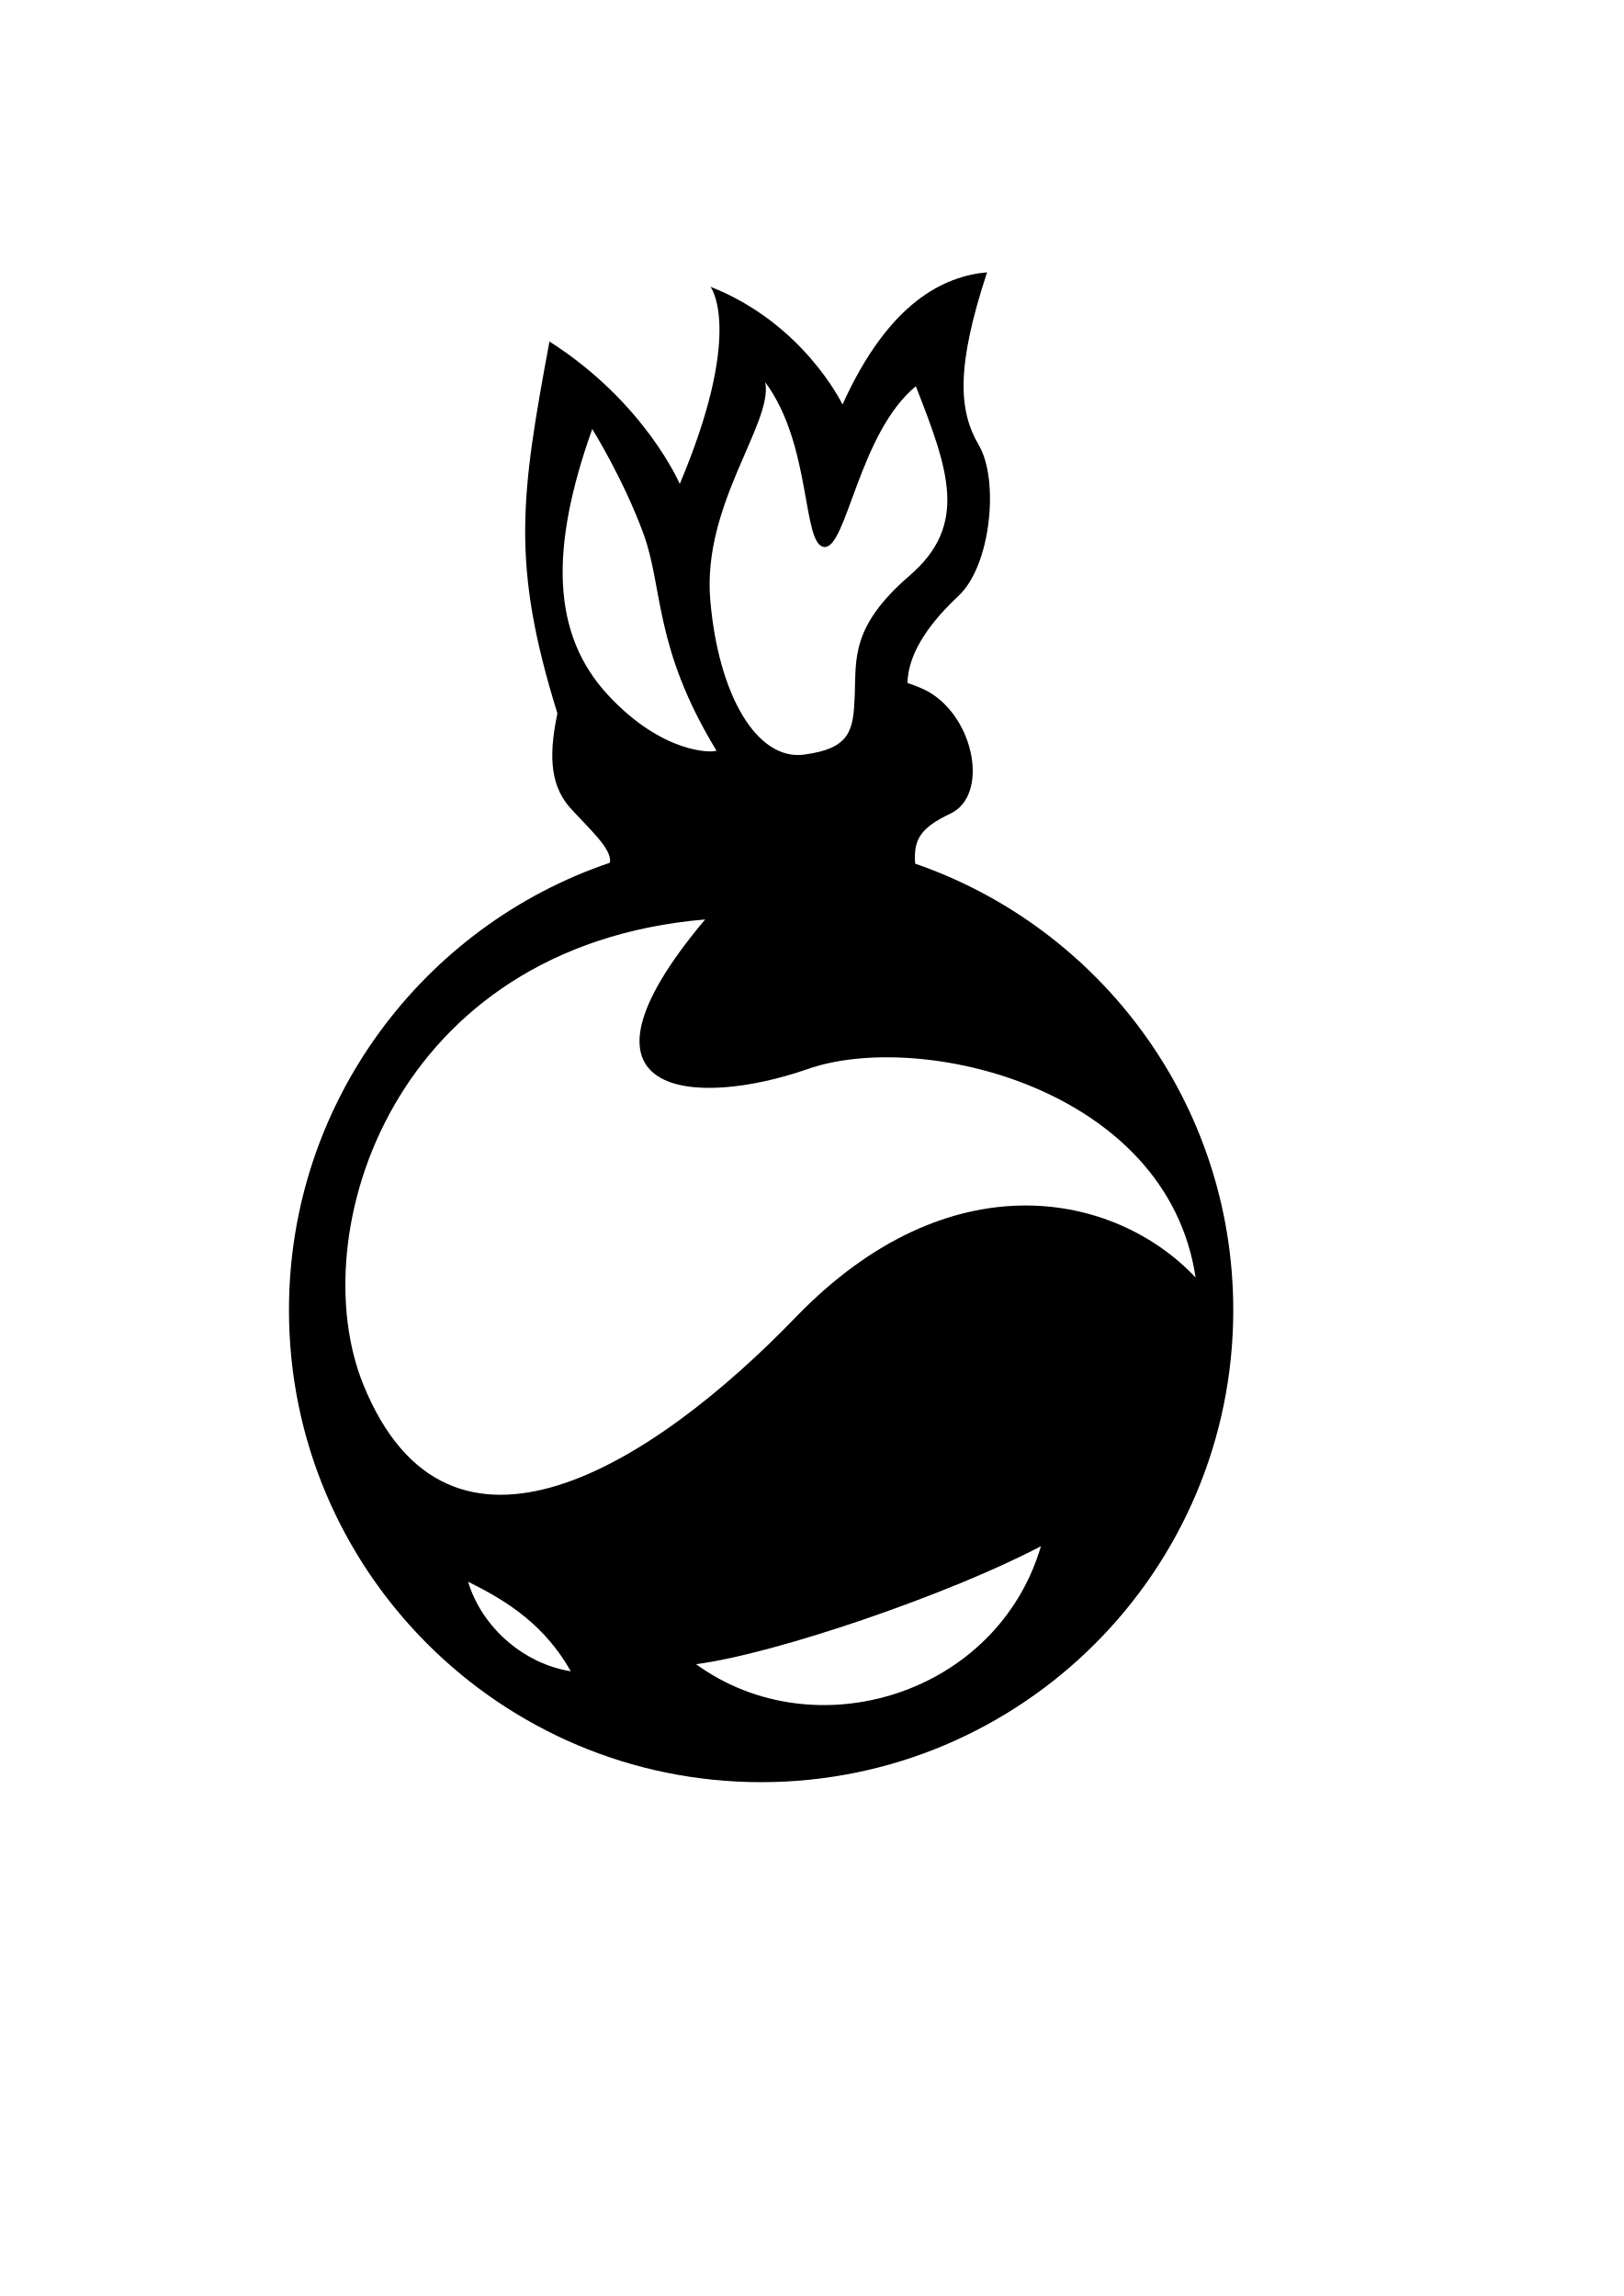
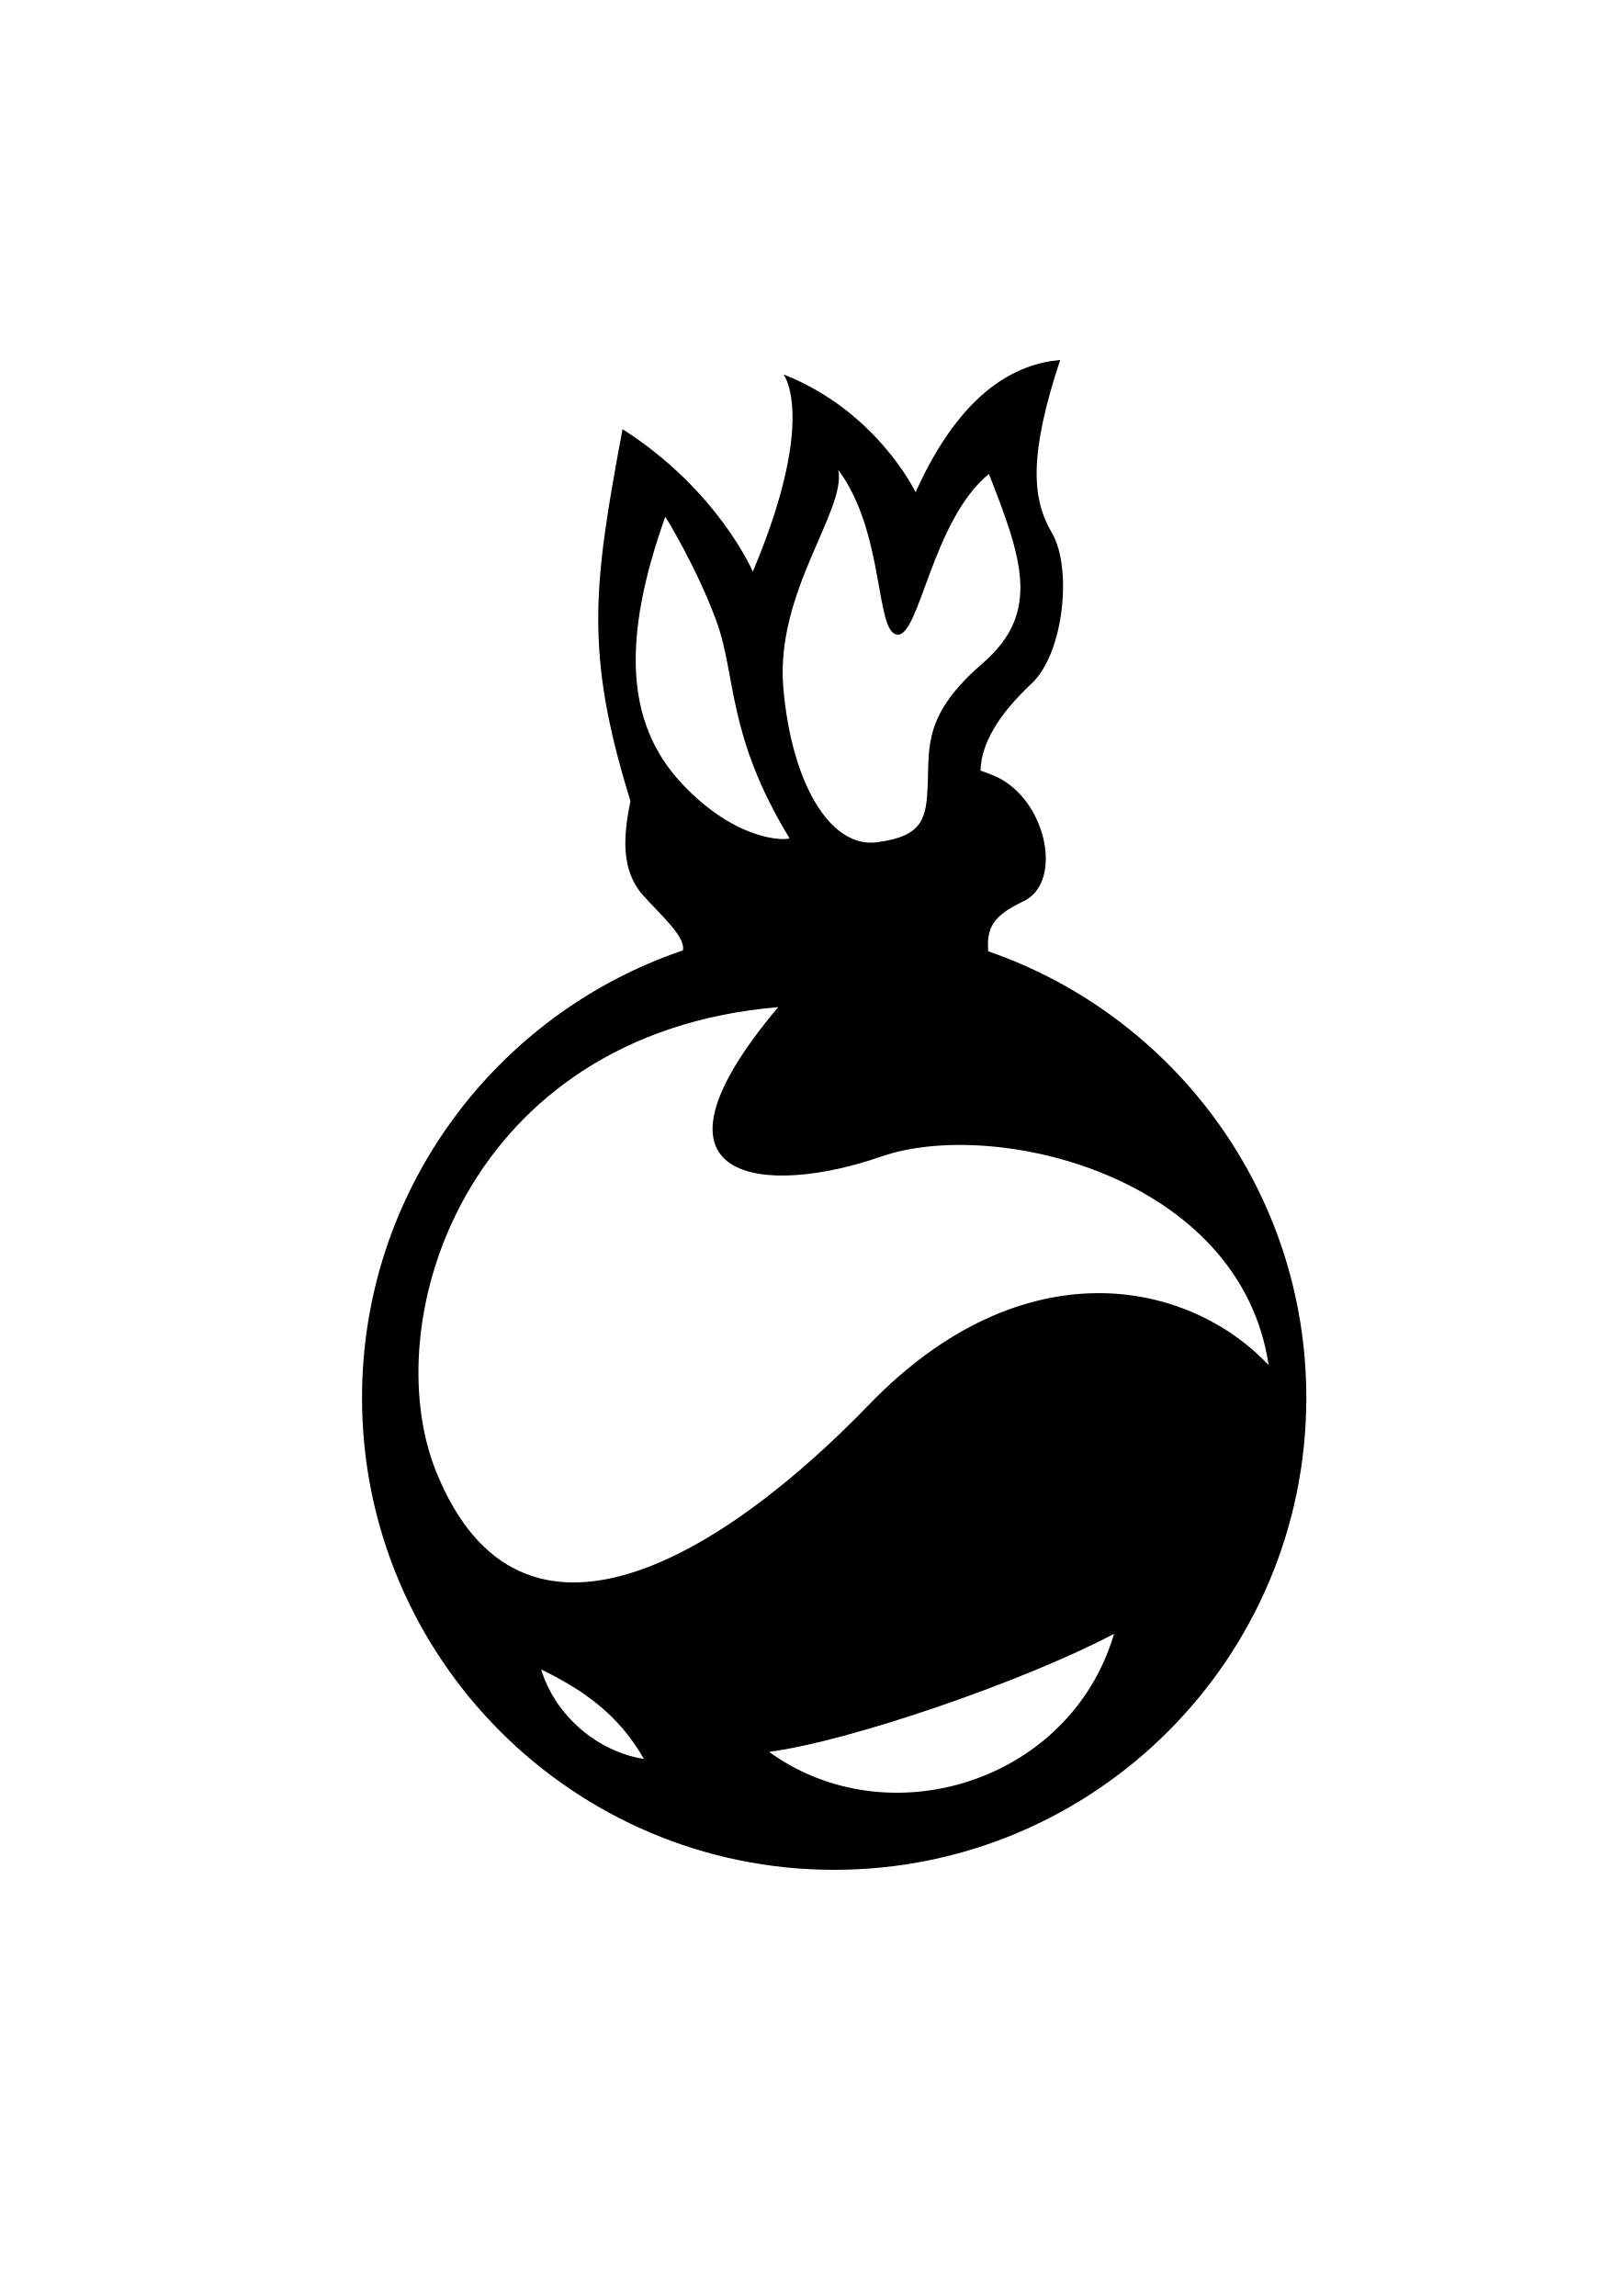
- <svg xmlns="http://www.w3.org/2000/svg" id="svg2343" width="210mm" height="297mm">
+ <svg xmlns="http://www.w3.org/2000/svg" width="793.701" height="1122.52" style="">
+   <rect id="backgroundrect" width="100%" height="100%" x="0" y="0" fill="none" stroke="none" />
  <defs id="defs2346" />
-   <path style="opacity:1;fill:#000000;fill-opacity:1;stroke:none;stroke-opacity:1" d="M 482.251,133.148 C 461.795,135.099 434.634,147.257 411.845,197.773 C 411.262,196.565 392.26,157.864 347.313,140.211 C 348.669,142.12 362.648,164.499 332.282,236.617 C 332.282,236.617 315.352,196.806 268.595,166.961 C 254.477,242.844 249.757,275.681 272.47,348.773 C 268.854,366.186 267.857,382.729 278.563,394.773 C 287.293,404.594 299.589,415.172 298.095,421.805 C 206.935,452.668 141.251,538.991 141.251,640.523 C 141.251,767.925 244.662,871.305 372.063,871.305 C 499.465,871.305 602.845,767.925 602.845,640.523 C 602.845,539.473 537.82,453.478 447.345,422.242 C 446.499,410.7 449.606,404.873 464.595,397.773 C 483.496,388.82 476.538,351.019 453.657,338.086 C 451.41,336.816 447.973,335.392 443.595,333.898 C 443.938,317.977 456.252,302.846 468.563,291.305 C 484.481,276.382 488.449,234.623 478.501,217.711 C 468.553,200.799 467.237,179.546 482.501,133.148 C 482.421,133.156 482.331,133.141 482.251,133.148 z M 374.063,186.867 C 396.945,217.707 391.964,266.435 402.907,267.43 C 413.85,268.424 419.833,211.717 447.688,188.836 C 463.606,229.624 473.538,256.496 444.688,281.367 C 415.838,306.238 418.515,322.134 417.813,340.055 C 417.149,357.025 415.851,365.945 392.97,368.93 C 370.089,371.914 351.168,340.062 347.188,293.305 C 343.209,246.548 378.043,206.764 374.063,186.867 z M 289.501,209.742 C 289.501,209.742 304.428,233.632 314.376,260.492 C 324.324,287.353 319.349,316.193 350.188,366.93 C 350.185,366.933 350.16,366.958 350.157,366.961 C 350.153,366.966 350.131,366.986 350.126,366.992 C 350.12,366.998 350.101,367.019 350.095,367.023 C 350.079,367.031 350.044,367.049 350.032,367.055 C 347.856,368.023 323.988,368.501 297.438,340.055 C 269.583,310.21 268.609,268.437 289.501,209.742 z M 344.688,449.523 C 271.071,537.068 339.744,541.879 394.938,522.617 C 449.98,503.408 570.511,531.569 584.438,624.586 C 545.143,582.803 464.261,566.012 388.97,643.992 C 319.332,716.117 219.35,780.002 177.563,676.836 C 147.75,603.23 191.982,462.456 344.688,449.523 z M 508.845,755.93 C 487.456,828.552 398.417,855.897 340.22,813.617 C 379.018,808.643 464.575,779.308 508.845,755.93 z M 228.813,773.336 C 249.207,783.284 266.597,795.2 279.032,817.086 C 256.648,813.604 235.777,796.217 228.813,773.336 z " id="path2352" />
+   <g class="currentLayer" style="">
+     <path style="opacity:1;fill:#000000;fill-opacity:1;stroke:none;stroke-opacity:1" d="M517.965,176.006 C497.509,177.957 470.348,190.114 447.559,240.631 C446.976,239.423 427.974,200.721 383.028,183.068 C384.383,184.977 398.362,207.356 367.996,279.474 C367.996,279.474 351.066,239.663 304.309,209.818 C290.191,285.701 285.471,318.538 308.184,391.631 C304.568,409.043 303.571,425.586 314.278,437.631 C323.007,447.451 335.303,458.029 333.809,464.662 C242.649,495.525 176.965,581.848 176.965,683.381 C176.965,810.782 280.376,914.162 407.778,914.162 C535.18,914.162 638.559,810.782 638.559,683.381 C638.559,582.331 573.534,496.335 483.059,465.099 C482.213,453.557 485.32,447.73 500.309,440.631 C519.211,431.677 512.253,393.876 489.371,380.943 C487.124,379.673 483.688,378.25 479.309,376.756 C479.653,360.834 491.967,345.703 504.278,334.162 C520.195,319.239 524.164,277.48 514.215,260.568 C504.267,243.656 502.951,222.403 518.215,176.006 C518.135,176.013 518.045,175.998 517.965,176.006 zM409.778,229.724 C432.659,260.564 427.678,309.292 438.621,310.287 C449.565,311.282 455.547,254.574 483.403,231.693 C499.32,272.481 509.253,299.354 480.403,324.224 C451.553,349.095 454.229,364.991 453.528,382.912 C452.863,399.882 451.565,408.802 428.684,411.787 C405.803,414.771 386.882,382.919 382.903,336.162 C378.923,289.405 413.757,249.621 409.778,229.724 zM325.215,252.599 C325.215,252.599 340.142,276.489 350.09,303.349 C360.038,330.21 355.063,359.05 385.903,409.787 C385.899,409.79 385.874,409.815 385.871,409.818 C385.867,409.823 385.846,409.843 385.84,409.849 C385.834,409.855 385.815,409.876 385.809,409.881 C385.793,409.889 385.759,409.906 385.746,409.912 C383.57,410.88 359.702,411.358 333.153,382.912 C305.297,353.067 304.324,311.294 325.215,252.599 zM380.403,492.381 C306.785,579.926 375.458,584.737 430.653,565.474 C485.694,546.265 606.225,574.426 620.153,667.443 C580.857,625.66 499.976,608.869 424.684,686.849 C355.046,758.974 255.065,822.859 213.278,719.693 C183.464,646.087 227.696,505.313 380.403,492.381 zM544.559,798.787 C523.17,871.409 434.131,898.755 375.934,856.474 C414.732,851.5 500.289,822.165 544.559,798.787 zM264.528,816.193 C284.922,826.141 302.311,838.057 314.746,859.943 C292.363,856.461 271.492,839.074 264.528,816.193 z" id="path2352" class="" />
+   </g>
</svg>
